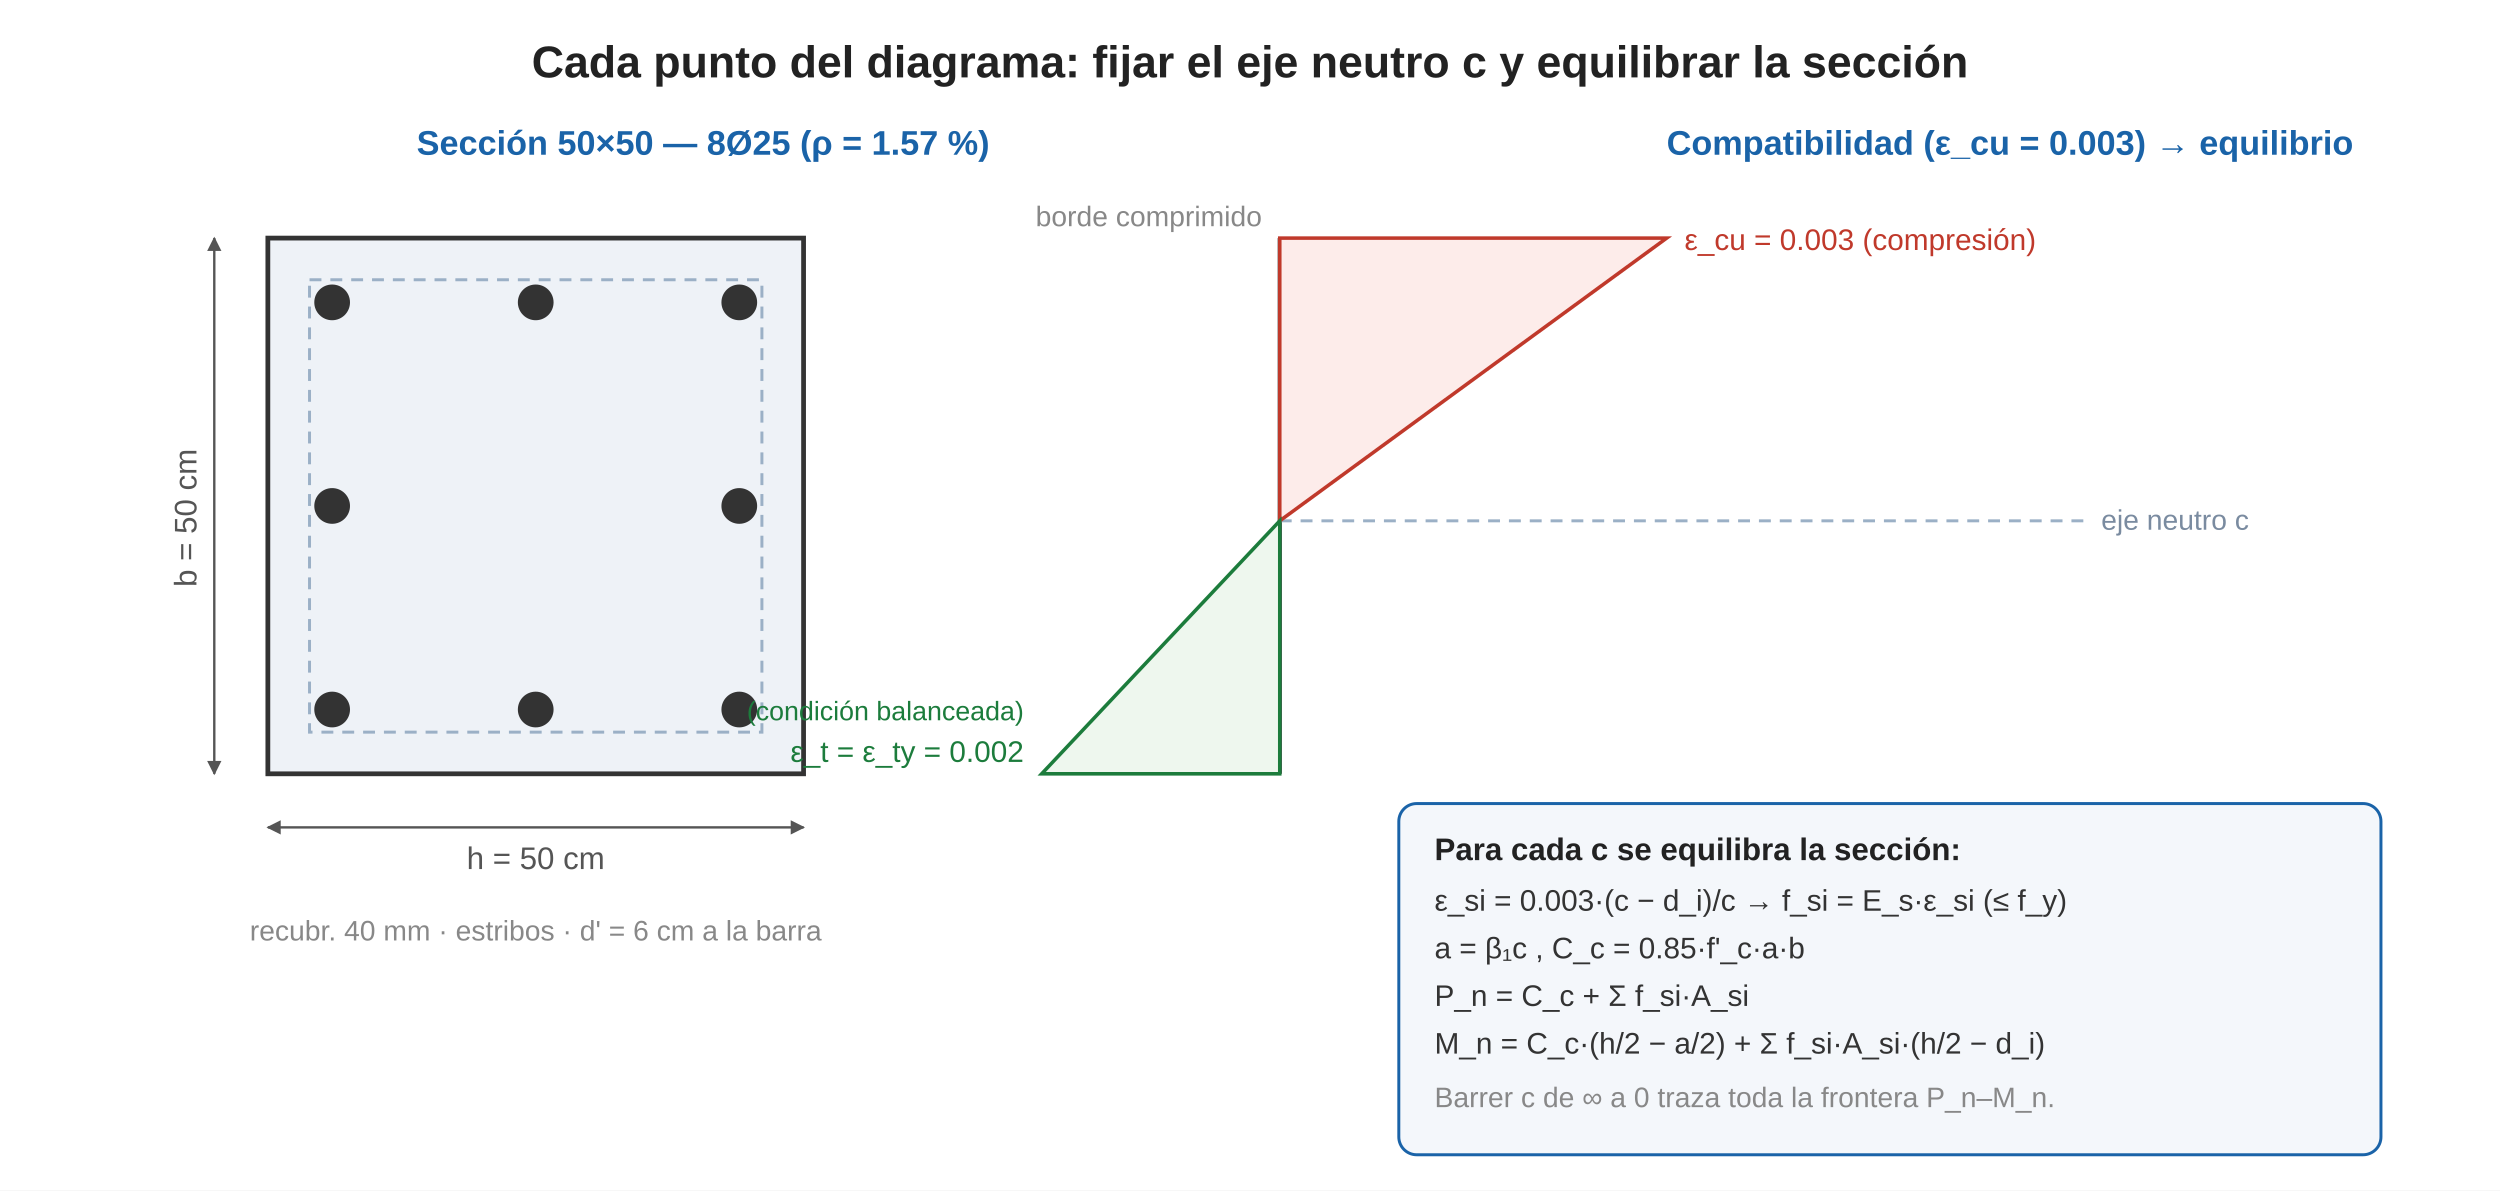
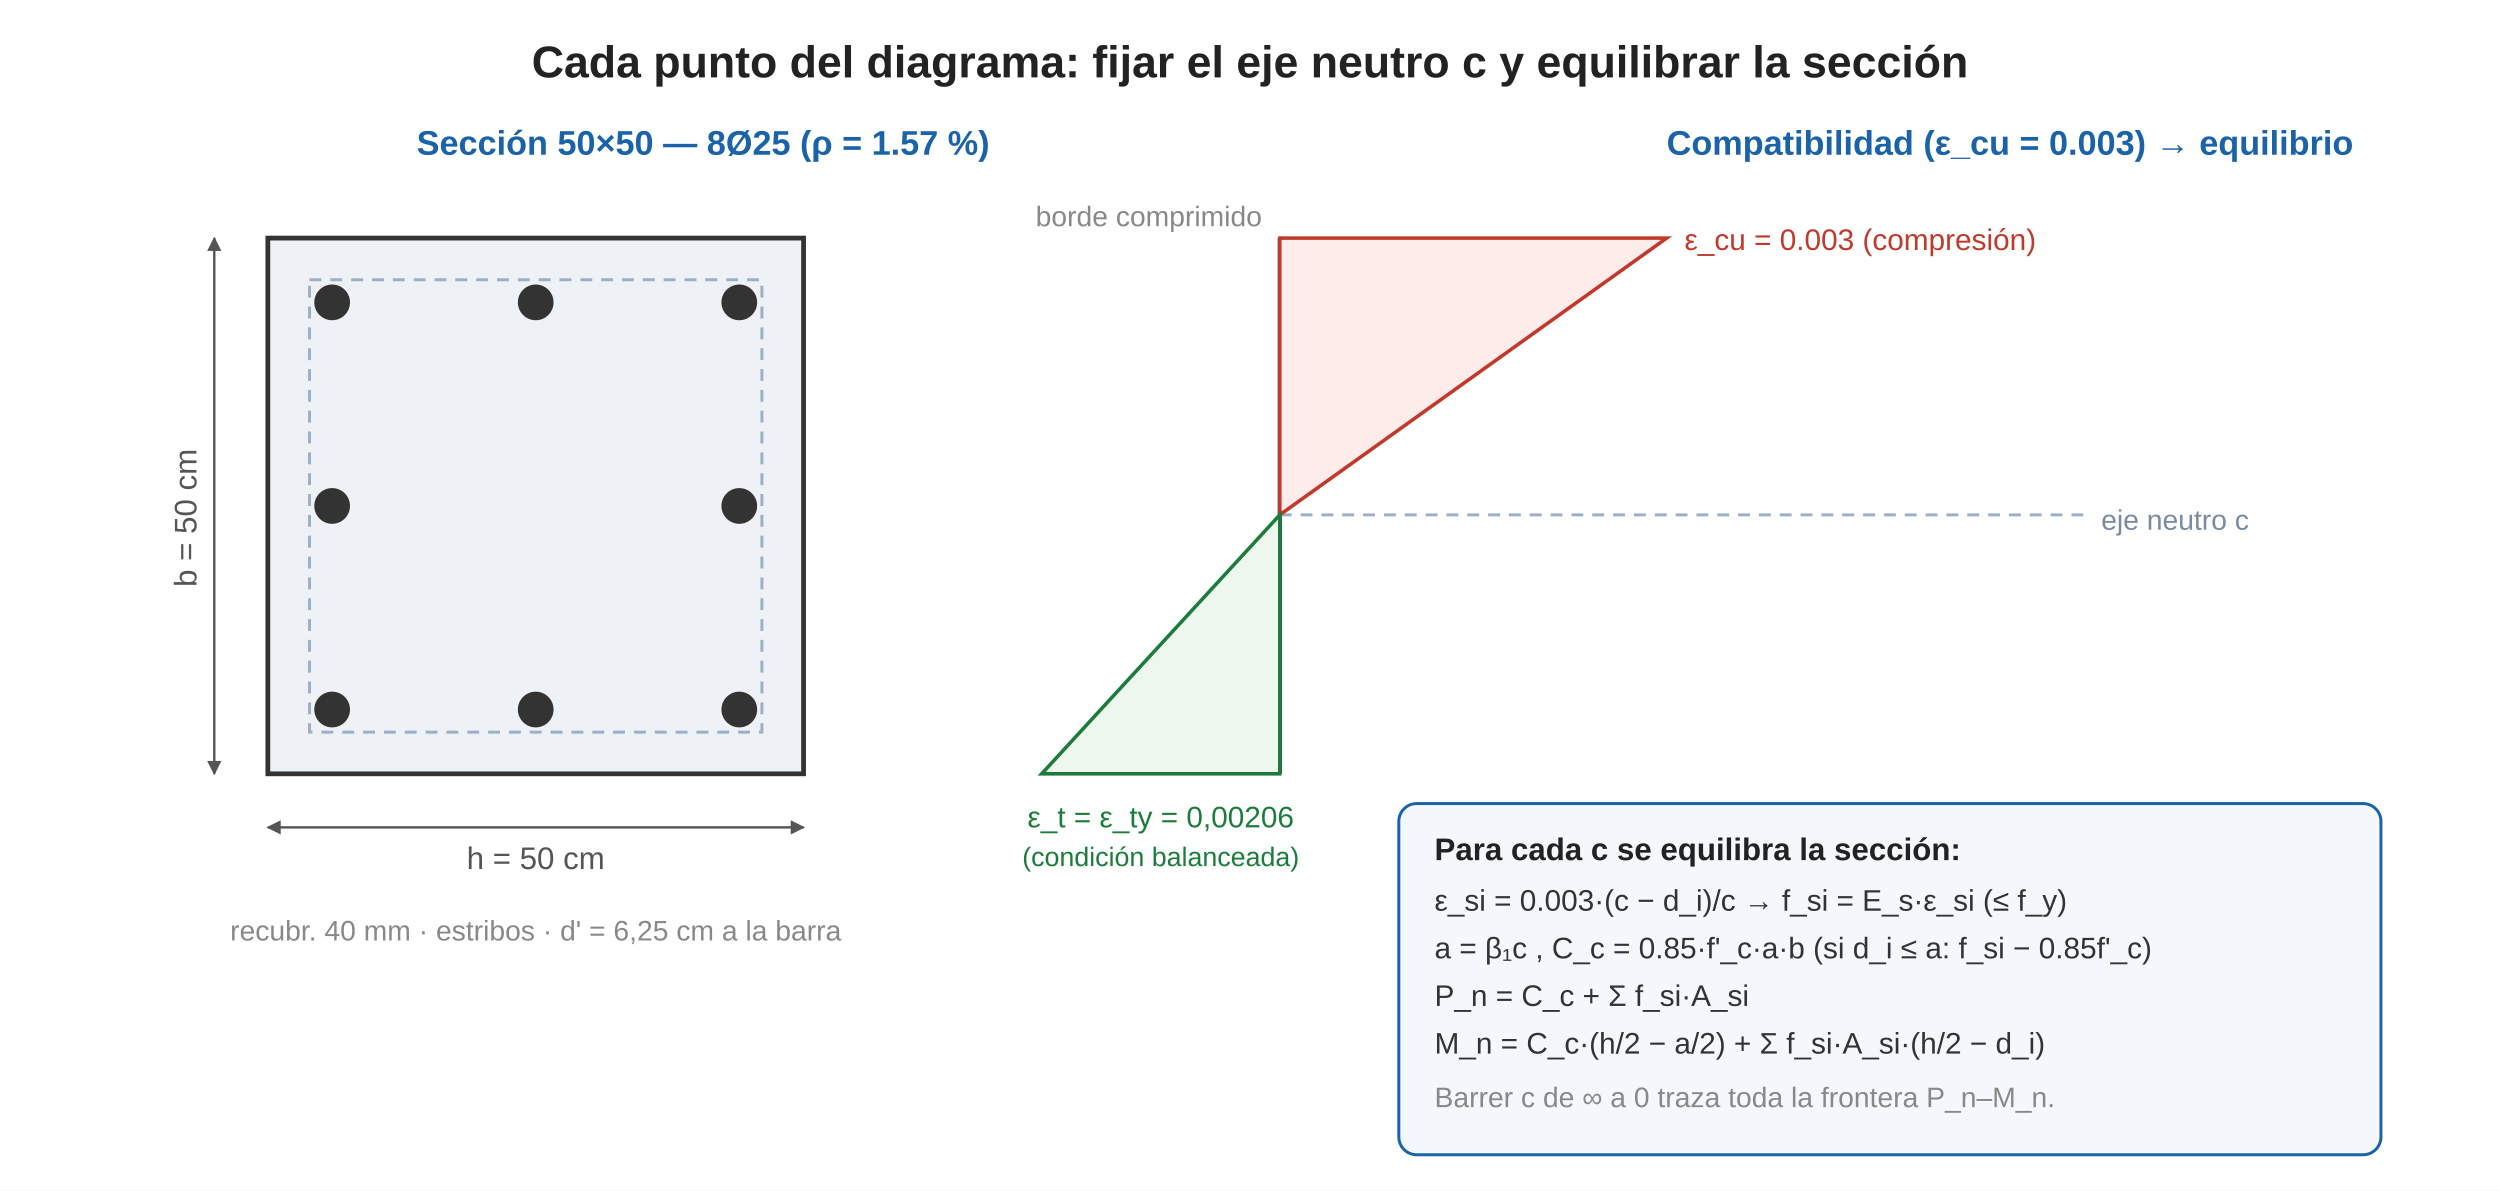
<svg xmlns="http://www.w3.org/2000/svg" viewBox="0 0 840 400" font-family="Segoe UI, Arial, sans-serif">
  <defs>
    <marker id="ar2" viewBox="0 0 10 10" refX="9" refY="5" markerWidth="6" markerHeight="6" orient="auto-start-reverse">
      <path d="M0,0 L10,5 L0,10 z" fill="#555" />
    </marker>
  </defs>
  <rect width="840" height="400" fill="#ffffff" />
  <text x="420" y="26" font-size="15" text-anchor="middle" fill="#222" font-weight="bold">Cada punto del diagrama: fijar el eje neutro c y equilibrar la sección</text>
  <text x="140" y="52" font-size="11.5" fill="#1a63a8" font-weight="bold">Sección 50×50 — 8Ø25 (ρ = 1.57 %)</text>
  <rect x="90" y="80" width="180" height="180" fill="#eef2f7" stroke="#333" stroke-width="1.6" />
  <rect x="104" y="94" width="152" height="152" fill="none" stroke="#9bb0c6" stroke-width="1" stroke-dasharray="4 3" />
  <circle cx="111.6" cy="101.6" r="6" fill="#333" />
  <circle cx="180" cy="101.6" r="6" fill="#333" />
  <circle cx="248.4" cy="101.6" r="6" fill="#333" />
  <circle cx="111.6" cy="170" r="6" fill="#333" />
  <circle cx="248.4" cy="170" r="6" fill="#333" />
  <circle cx="111.6" cy="238.4" r="6" fill="#333" />
  <circle cx="180" cy="238.4" r="6" fill="#333" />
  <circle cx="248.4" cy="238.4" r="6" fill="#333" />
  <line x1="90" y1="278" x2="270" y2="278" stroke="#555" stroke-width="0.8" marker-start="url(#ar2)" marker-end="url(#ar2)" />
  <text x="180" y="292" font-size="10.5" text-anchor="middle" fill="#555">h = 50 cm</text>
  <line x1="72" y1="80" x2="72" y2="260" stroke="#555" stroke-width="0.8" marker-start="url(#ar2)" marker-end="url(#ar2)" />
  <text x="66" y="174" font-size="10.5" text-anchor="middle" fill="#555" transform="rotate(-90 66 174)">b = 50 cm</text>
-   <text x="180" y="316" font-size="9.5" text-anchor="middle" fill="#888">recubr. 40 mm · estribos · d' = 6 cm a la barra</text>
+   <text x="180" y="316" font-size="9.5" text-anchor="middle" fill="#888">recubr. 40 mm · estribos · d' = 6,25 cm a la barra</text>
  <text x="560" y="52" font-size="11.5" fill="#1a63a8" font-weight="bold">Compatibilidad (ε_cu = 0.003) → equilibrio</text>
  <line x1="430" y1="80" x2="430" y2="260" stroke="#333" stroke-width="1.4" />
  <text x="424" y="76" font-size="9.5" text-anchor="end" fill="#888">borde comprimido</text>
-   <line x1="430" y1="175" x2="700" y2="175" stroke="#9bb0c6" stroke-width="1" stroke-dasharray="4 3" />
+   <line x1="430" y1="173" x2="700" y2="173" stroke="#9bb0c6" stroke-width="1" stroke-dasharray="4 3" />
  <text x="706" y="178" font-size="9.5" fill="#7a8ba0">eje neutro c</text>
-   <polygon points="430,175 560,80 430,80" fill="#fdecea" stroke="#c0392b" stroke-width="1.2" />
-   <polygon points="430,175 350,260 430,260" fill="#eef7ee" stroke="#1c7c3c" stroke-width="1.2" />
+   <polygon points="430,173 560,80 430,80" fill="#fdecea" stroke="#c0392b" stroke-width="1.2" />
+   <polygon points="430,173 350,260 430,260" fill="#eef7ee" stroke="#1c7c3c" stroke-width="1.2" />
  <text x="566" y="84" font-size="10" fill="#c0392b">ε_cu = 0.003 (compresión)</text>
-   <text x="344" y="256" font-size="10" fill="#1c7c3c" text-anchor="end">ε_t = ε_ty = 0.002</text>
-   <text x="344" y="242" font-size="9" fill="#1c7c3c" text-anchor="end">(condición balanceada)</text>
+   <text x="390" y="278" font-size="10" fill="#1c7c3c" text-anchor="middle">ε_t = ε_ty = 0,00206</text>
+   <text x="390" y="291" font-size="9" fill="#1c7c3c" text-anchor="middle">(condición balanceada)</text>
  <rect x="470" y="270" width="330" height="118" rx="6" fill="#f4f7fb" stroke="#1a63a8" />
  <text x="482" y="289" font-size="10.5" fill="#222" font-weight="bold">Para cada c se equilibra la sección:</text>
  <text x="482" y="306" font-size="10" fill="#333">ε_si = 0.003·(c − d_i)/c   →   f_si = E_s·ε_si  (≤ f_y)</text>
-   <text x="482" y="322" font-size="10" fill="#333">a = β₁c ,  C_c = 0.85·f'_c·a·b</text>
+   <text x="482" y="322" font-size="10" fill="#333">a = β₁c ,  C_c = 0.85·f'_c·a·b  (si d_i ≤ a: f_si − 0.85f'_c)</text>
  <text x="482" y="338" font-size="10" fill="#333">P_n = C_c + Σ f_si·A_si</text>
  <text x="482" y="354" font-size="10" fill="#333">M_n = C_c·(h/2 − a/2) + Σ f_si·A_si·(h/2 − d_i)</text>
  <text x="482" y="372" font-size="9.5" fill="#888">Barrer c de ∞ a 0 traza toda la frontera P_n–M_n.</text>
</svg>
